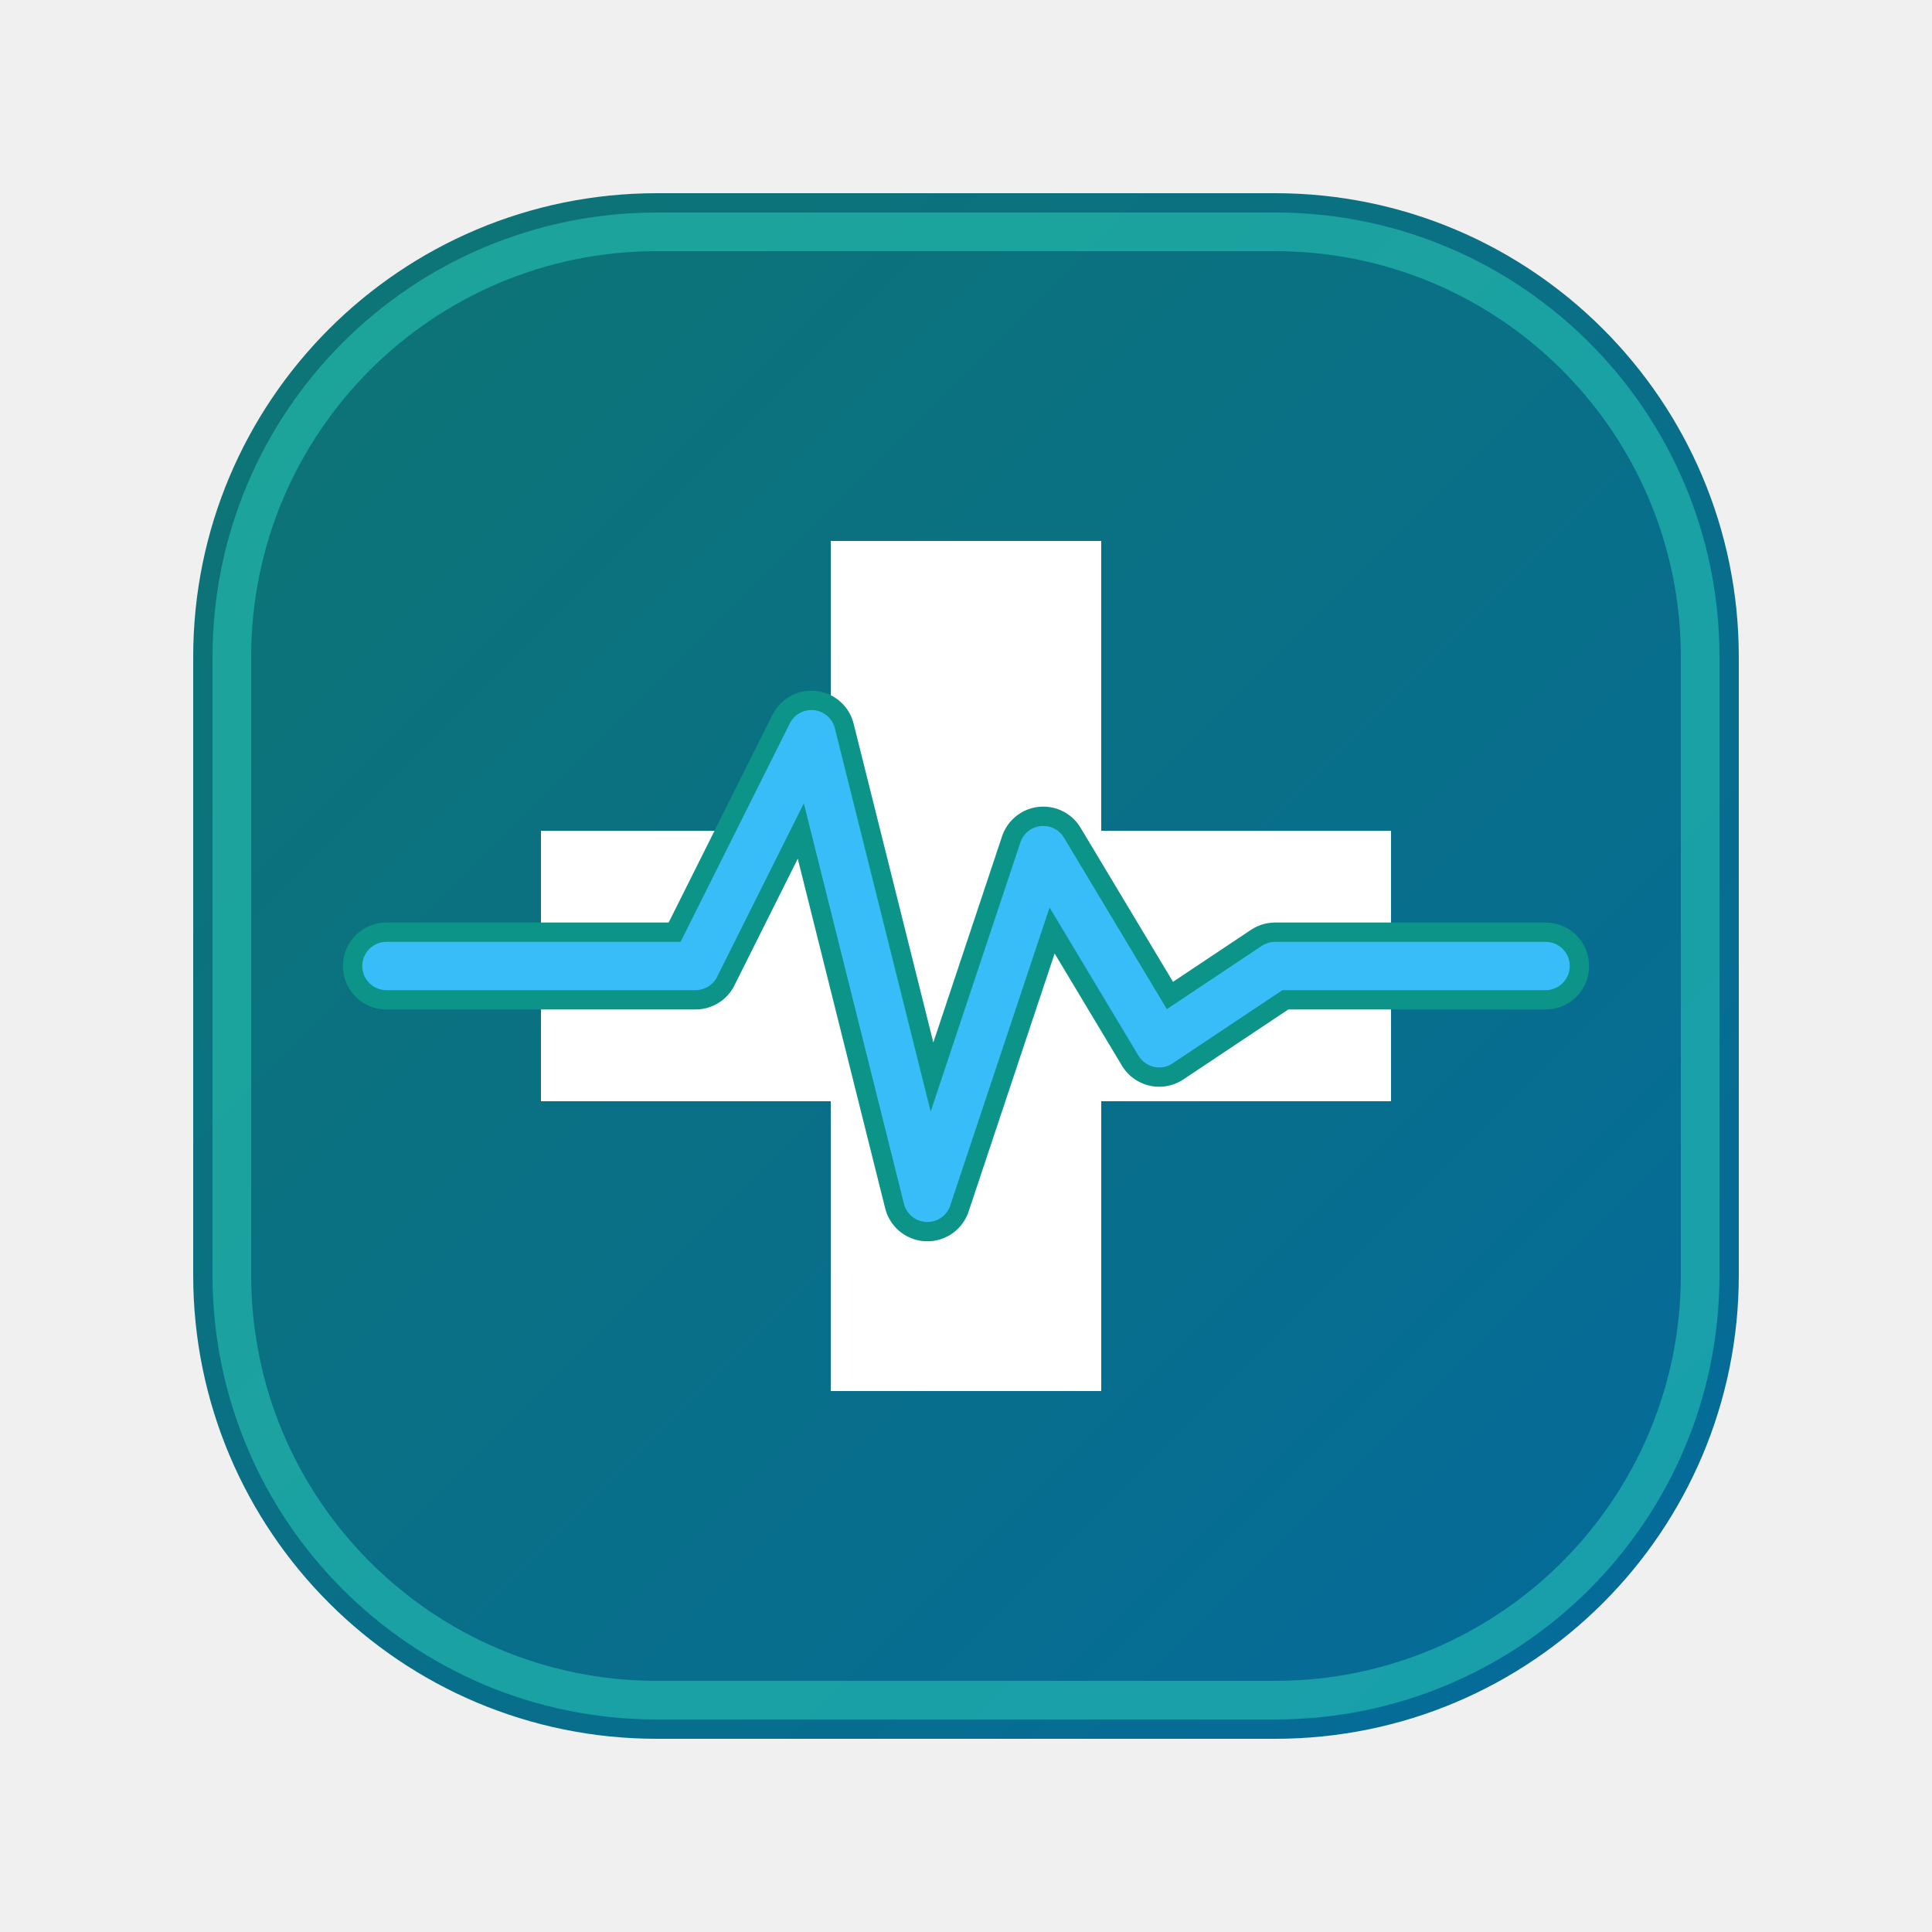
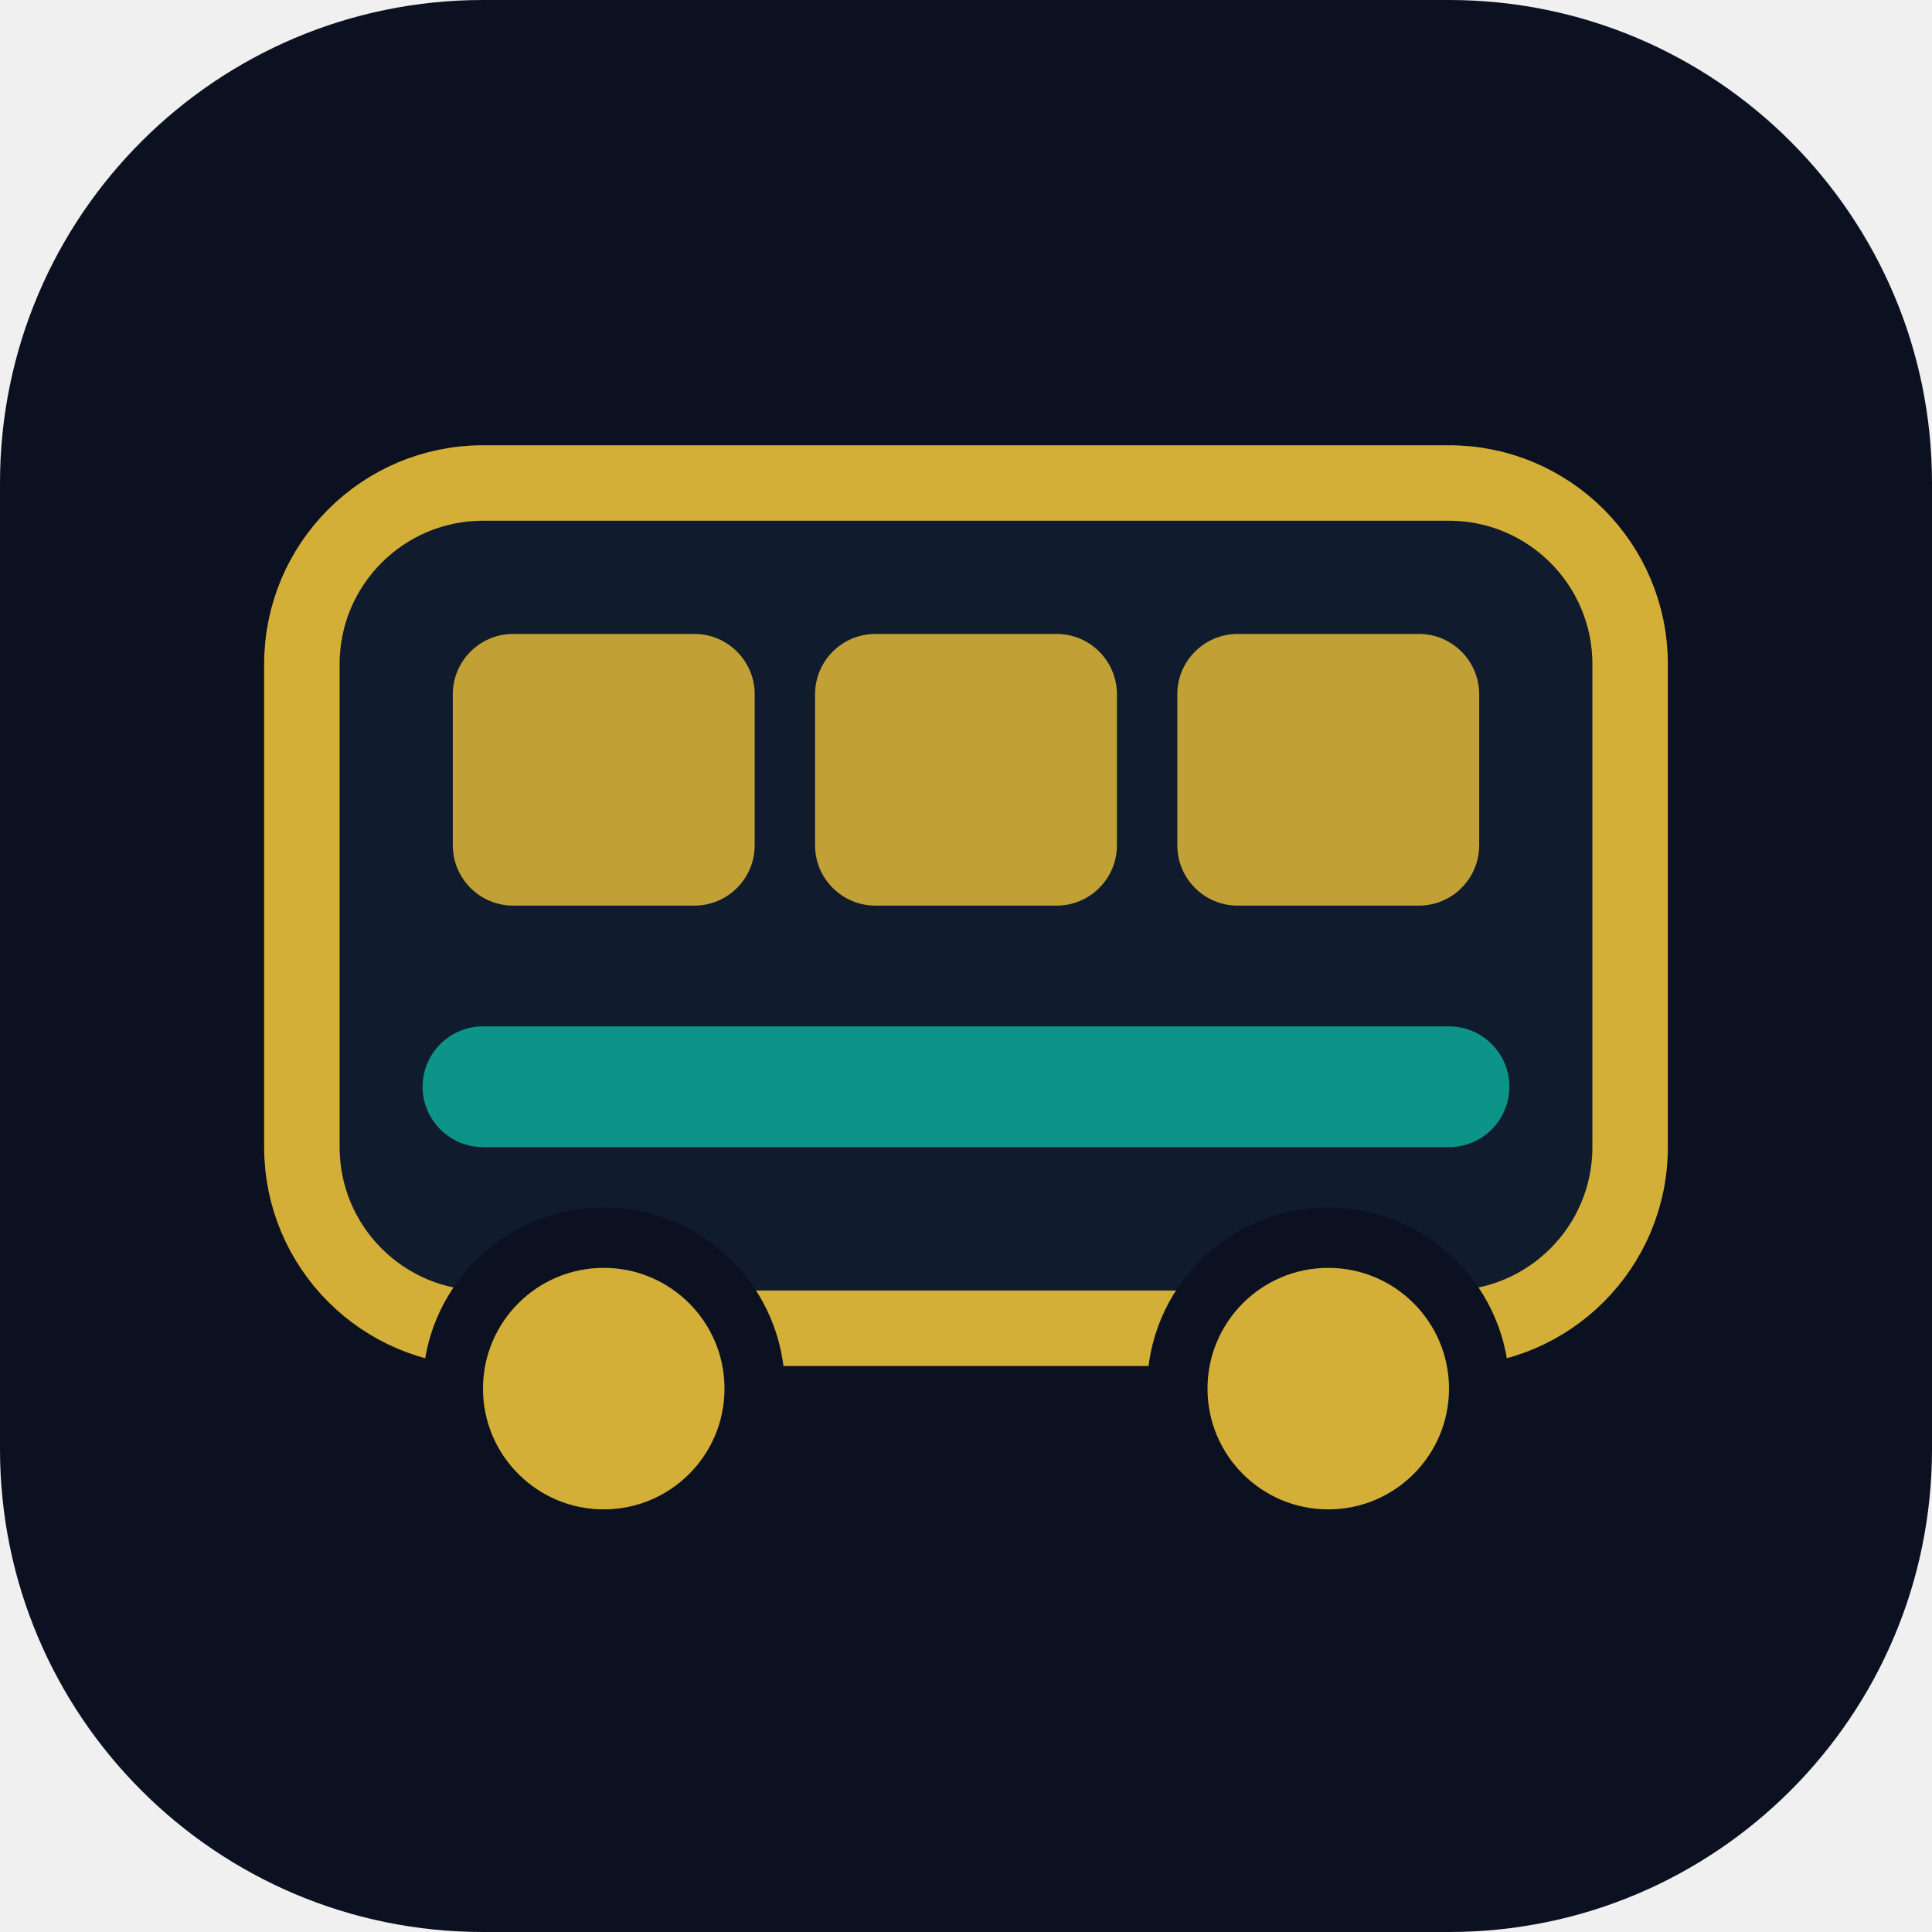
- <svg xmlns="http://www.w3.org/2000/svg" viewBox="0 0 100 100" fill="none">
-   <rect x="10" y="10" width="80" height="80" rx="24" fill="url(#brandGrad)" />
-   <rect x="12" y="12" width="76" height="76" rx="22" stroke="#2DD4BF" stroke-width="2" stroke-opacity="0.5" />
-   <path d="M43 28 H57 V43 H72 V57 H57 V72 H43 V57 H28 V43 H43 Z" fill="#FFFFFF" />
-   <path d="M20 50 H36 L42 38 L48 62 L54 44 L60 54 L66 50 H80" stroke="#0D9488" stroke-width="4.5" stroke-linecap="round" stroke-linejoin="round" />
-   <path d="M20 50 H36 L42 38 L48 62 L54 44 L60 54 L66 50 H80" stroke="#38BDF8" stroke-width="2.5" stroke-linecap="round" stroke-linejoin="round" />
-   <defs>
-     <linearGradient id="brandGrad" x1="0" y1="0" x2="100" y2="100" gradientUnits="userSpaceOnUse">
-       <stop stop-color="#0F766E" />
-       <stop offset="1" stop-color="#0369A1" />
-     </linearGradient>
-   </defs>
+ <svg xmlns="http://www.w3.org/2000/svg" viewBox="0 0 64 64" fill="none">
+   <rect width="64" height="64" rx="16" fill="#0B1120" />
+   <rect x="10" y="16" width="44" height="28" rx="6" fill="#111B2E" stroke="#D4AF37" stroke-width="2.5" />
+   <rect x="15" y="21" width="10" height="9" rx="2" fill="#D4AF37" fill-opacity="0.9" />
+   <rect x="27" y="21" width="10" height="9" rx="2" fill="#D4AF37" fill-opacity="0.9" />
+   <rect x="39" y="21" width="10" height="9" rx="2" fill="#D4AF37" fill-opacity="0.9" />
+   <rect x="14" y="34" width="36" height="4" rx="2" fill="#0D9488" />
+   <circle cx="20" cy="46" r="5" fill="#D4AF37" stroke="#0B1120" stroke-width="2" />
+   <circle cx="44" cy="46" r="5" fill="#D4AF37" stroke="#0B1120" stroke-width="2" />
</svg>
